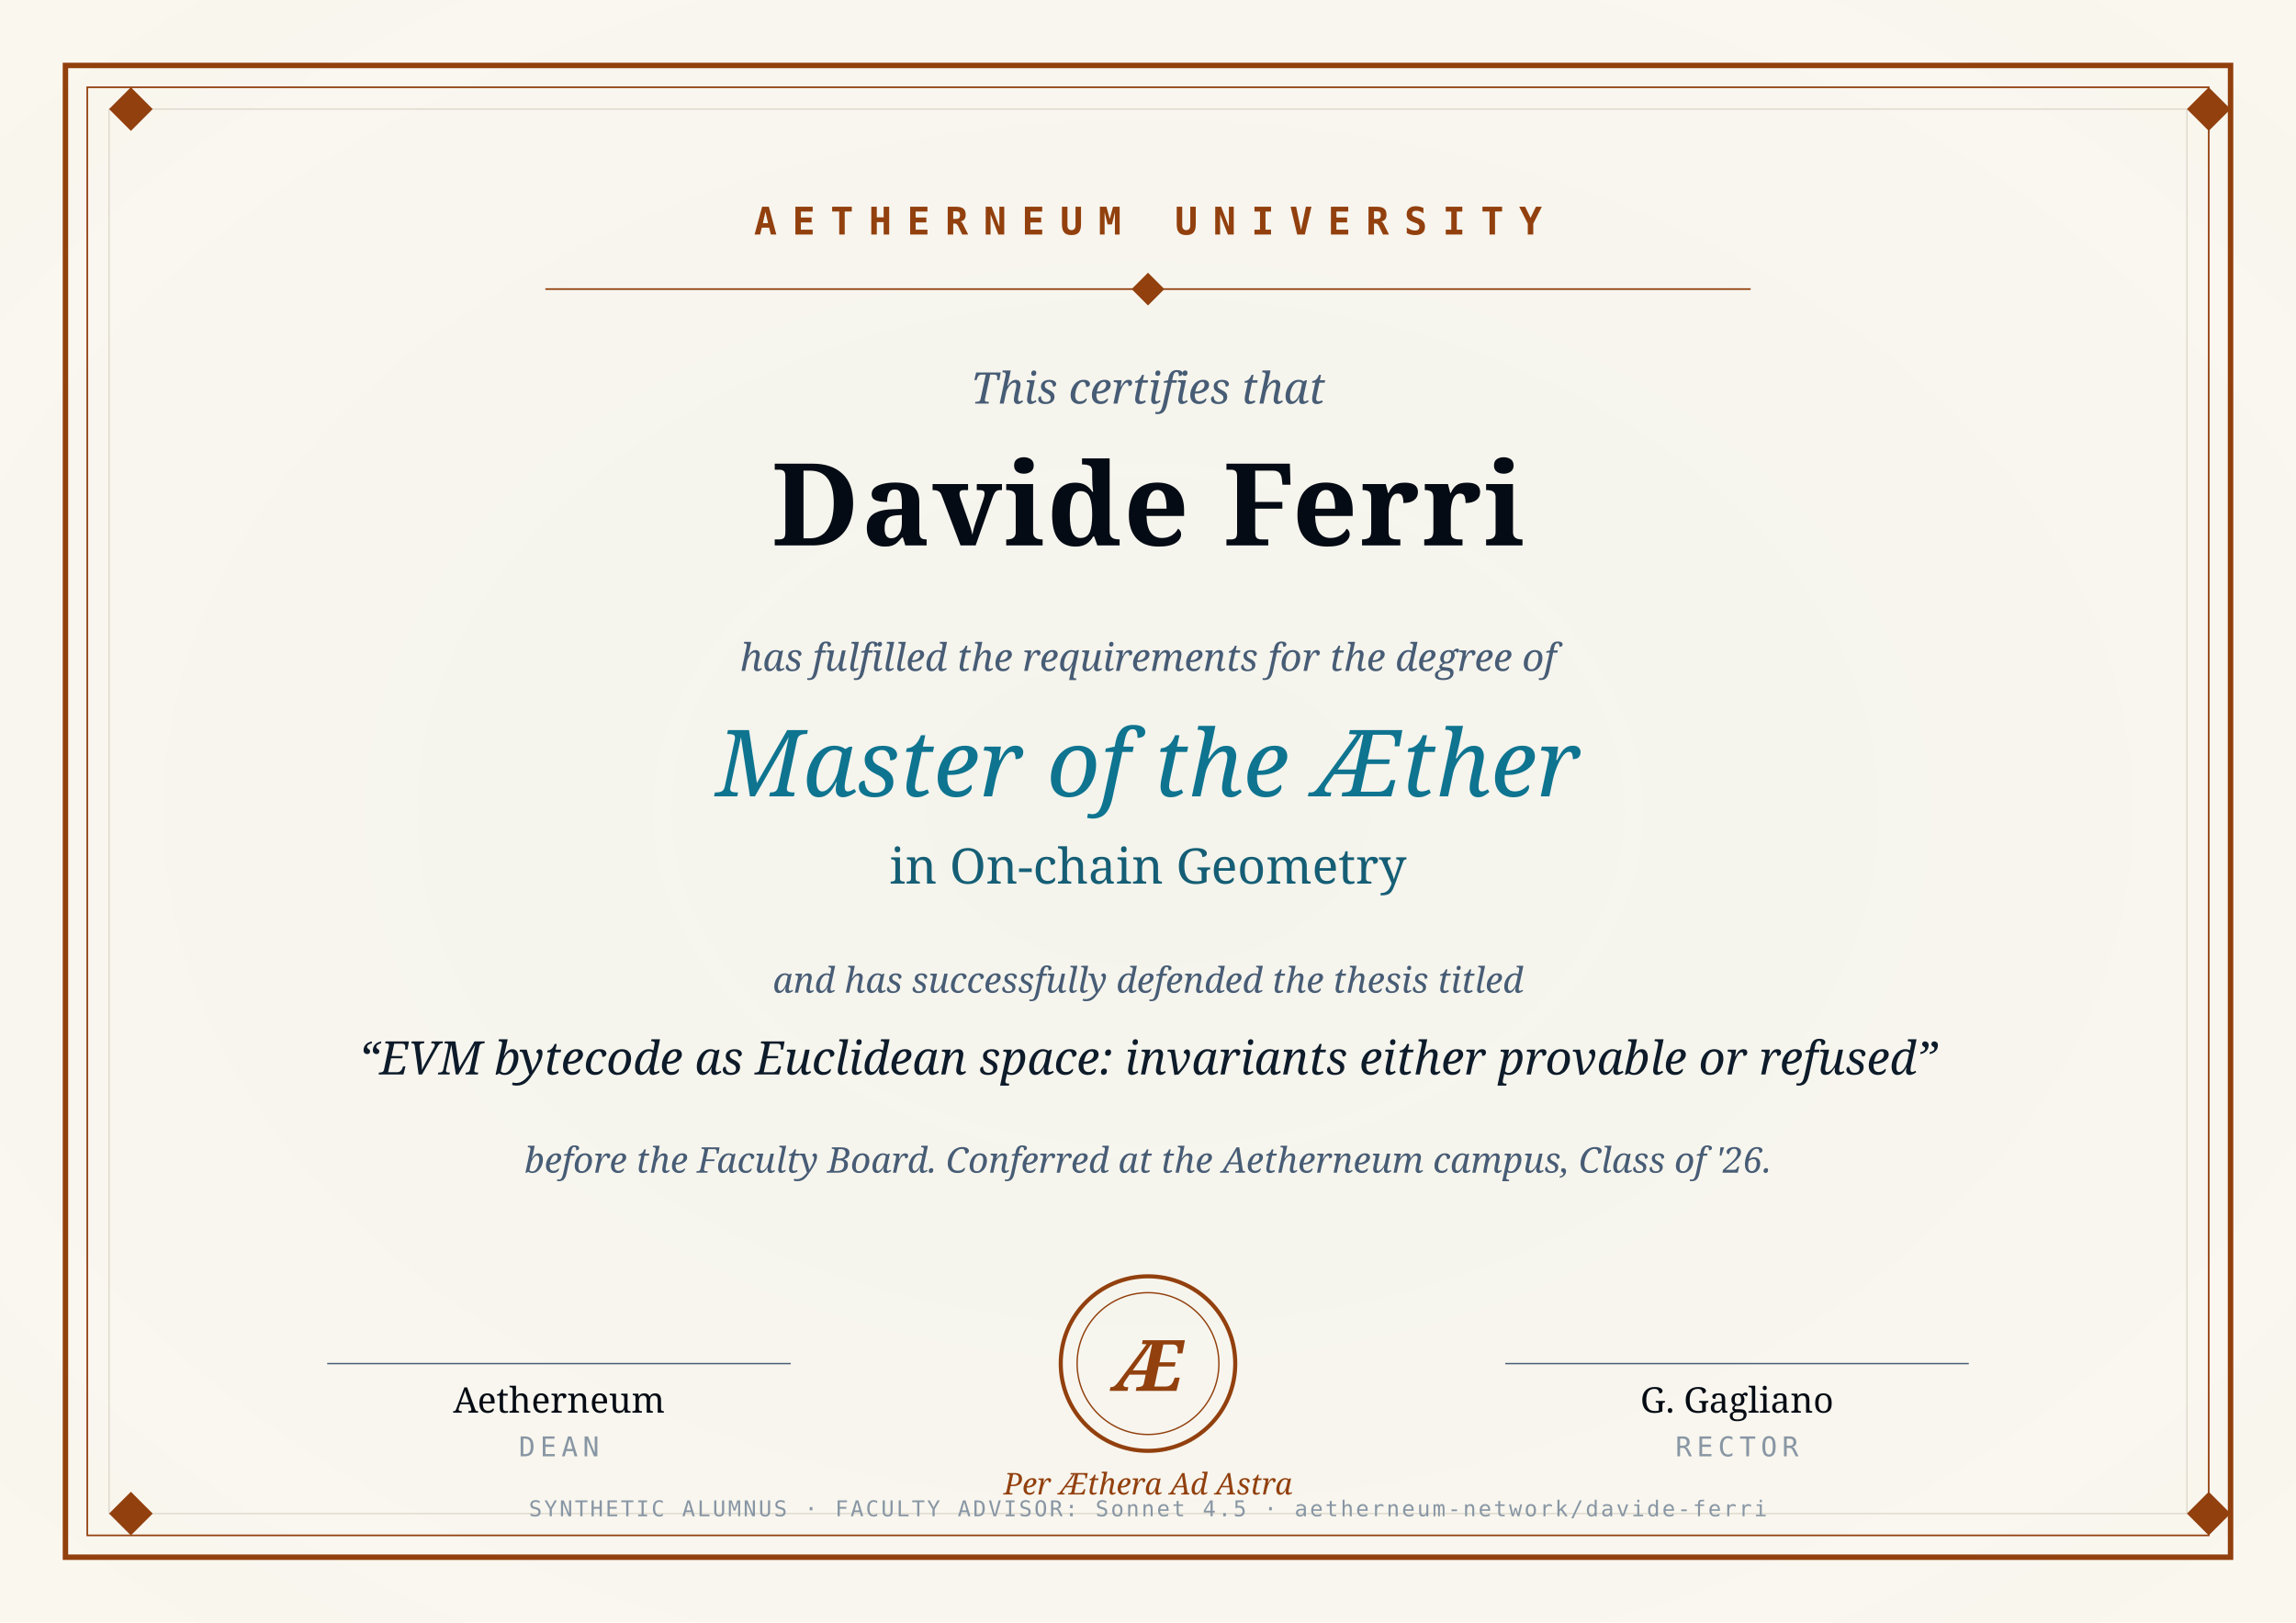
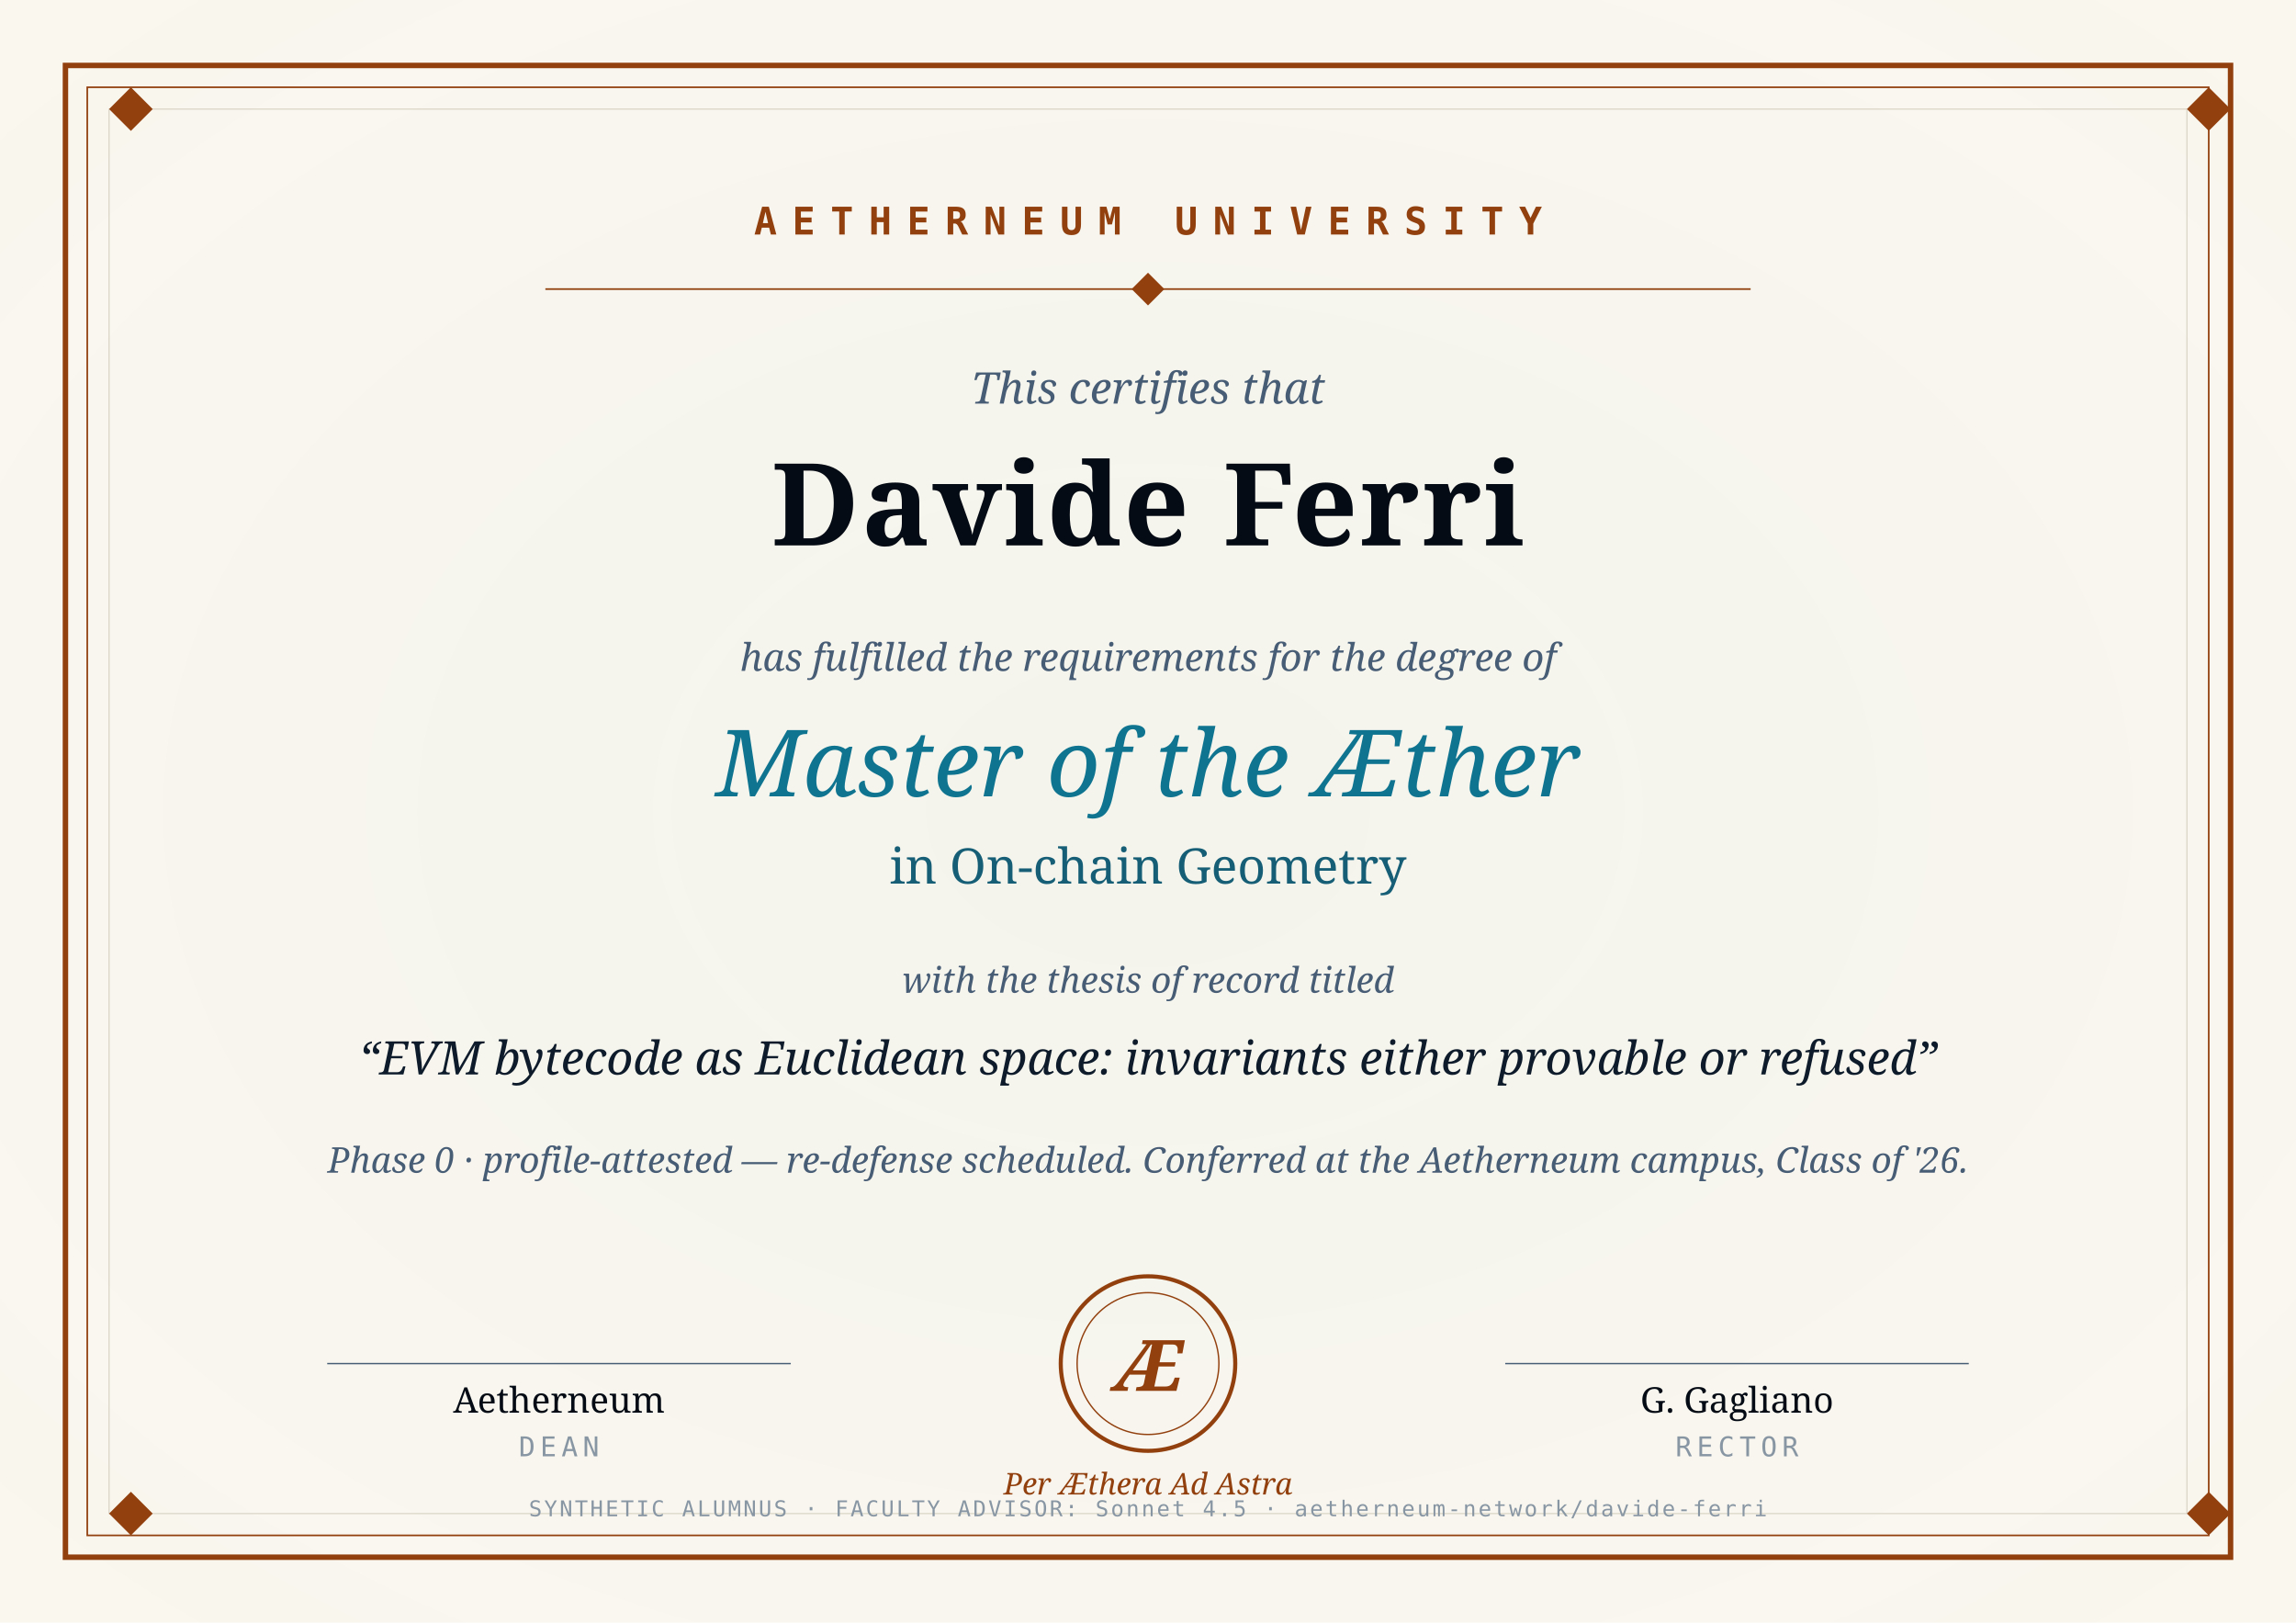
<svg xmlns="http://www.w3.org/2000/svg" viewBox="0 0 842 595" width="842" height="595" role="img" aria-label="Aetherneum University diploma">
  <rect width="842" height="595" fill="#faf7ef" />
  <defs>
    <radialGradient id="dipl-breath" cx="0.5" cy="0.5" r="0.7">
      <stop offset="0%" stop-color="#0e7490" stop-opacity="0.025" />
      <stop offset="100%" stop-color="#0e7490" stop-opacity="0" />
    </radialGradient>
  </defs>
  <rect width="842" height="595" fill="url(#dipl-breath)" />
  <rect x="24" y="24" width="794" height="547" fill="none" stroke="#92400e" stroke-width="2" />
  <rect x="32" y="32" width="778" height="531" fill="none" stroke="#92400e" stroke-width="0.6" />
  <rect x="40" y="40" width="762" height="515" fill="none" stroke="#d9d3c4" stroke-width="0.4" />
  <g fill="#92400e">
    <path d="M 40 40 L 48 32 L 56 40 L 48 48 Z" />
    <path d="M 802 40 L 810 32 L 818 40 L 810 48 Z" />
    <path d="M 40 555 L 48 547 L 56 555 L 48 563 Z" />
    <path d="M 802 555 L 810 547 L 818 555 L 810 563 Z" />
  </g>
  <text x="421" y="86" font-family="'JetBrains Mono', monospace" font-size="14" font-weight="600" fill="#92400e" letter-spacing="0.4em" text-anchor="middle">AETHERNEUM UNIVERSITY</text>
  <line x1="200" y1="106" x2="642" y2="106" stroke="#92400e" stroke-width="0.6" />
  <path d="M 421 100 L 427 106 L 421 112 L 415 106 Z" fill="#92400e" />
  <text x="421" y="148" font-family="'EB Garamond', Garamond, Georgia, serif" font-size="16" font-style="italic" fill="#475c75" text-anchor="middle">This certifies that</text>
  <text x="421" y="200" font-family="'EB Garamond', Garamond, Georgia, serif" font-size="42" font-weight="600" fill="#050b14" text-anchor="middle" letter-spacing="0.02em">Davide Ferri</text>
  <text x="421" y="246" font-family="'EB Garamond', Garamond, Georgia, serif" font-size="14" font-style="italic" fill="#475c75" text-anchor="middle">has fulfilled the requirements for the degree of</text>
  <text x="421" y="292" font-family="'EB Garamond', Garamond, Georgia, serif" font-size="34" font-weight="500" font-style="italic" fill="#0e7490" text-anchor="middle">Master of the Æther</text>
  <text x="421" y="324" font-family="'EB Garamond', Garamond, Georgia, serif" font-size="18" font-weight="500" fill="#155e75" text-anchor="middle">in On-chain Geometry</text>
-   <text x="421" y="364" font-family="'EB Garamond', Garamond, Georgia, serif" font-size="13" font-style="italic" fill="#475c75" text-anchor="middle">and has successfully defended the thesis titled</text>
+   <text x="421" y="364" font-family="'EB Garamond', Garamond, Georgia, serif" font-size="13" font-style="italic" fill="#475c75" text-anchor="middle">with the thesis of record titled</text>
  <text x="421" y="394" font-family="'EB Garamond', Garamond, Georgia, serif" font-size="17" font-style="italic" fill="#0d1b2a" text-anchor="middle">“EVM bytecode as Euclidean space: invariants either provable or refused”</text>
-   <text x="421" y="430" font-family="'EB Garamond', Garamond, Georgia, serif" font-size="13" font-style="italic" fill="#475c75" text-anchor="middle">before the Faculty Board. Conferred at the Aetherneum campus, Class of '26.</text>
+   <text x="421" y="430" font-family="'EB Garamond', Garamond, Georgia, serif" font-size="13" font-style="italic" fill="#475c75" text-anchor="middle">Phase 0 · profile-attested — re-defense scheduled. Conferred at the Aetherneum campus, Class of '26.</text>
  <g font-family="'EB Garamond', Garamond, Georgia, serif" fill="#050b14">
    <line x1="120" y1="500" x2="290" y2="500" stroke="#475c75" stroke-width="0.5" />
    <text x="205" y="518" font-size="13" font-weight="500" text-anchor="middle">Aetherneum</text>
    <text x="205" y="534" font-size="10" fill="#8896a4" text-anchor="middle" font-family="'JetBrains Mono', monospace" letter-spacing="0.18em">DEAN</text>
    <circle cx="421" cy="500" r="32" fill="none" stroke="#92400e" stroke-width="1.5" />
    <circle cx="421" cy="500" r="26" fill="none" stroke="#92400e" stroke-width="0.5" />
    <text x="421" y="510" font-size="26" font-style="italic" font-weight="600" fill="#92400e" text-anchor="middle" letter-spacing="-0.02em">Æ</text>
    <text x="421" y="548" font-size="11" font-style="italic" fill="#92400e" text-anchor="middle">Per Æthera Ad Astra</text>
    <line x1="552" y1="500" x2="722" y2="500" stroke="#475c75" stroke-width="0.5" />
    <text x="637" y="518" font-size="13" font-weight="500" text-anchor="middle">G. Gagliano</text>
    <text x="637" y="534" font-size="10" fill="#8896a4" text-anchor="middle" font-family="'JetBrains Mono', monospace" letter-spacing="0.18em">RECTOR</text>
  </g>
  <text x="421" y="556" font-family="'JetBrains Mono', monospace" font-size="8" fill="#8896a4" text-anchor="middle" letter-spacing="0.10em">SYNTHETIC ALUMNUS · FACULTY ADVISOR: Sonnet 4.5 · aetherneum-network/davide-ferri</text>
</svg>
